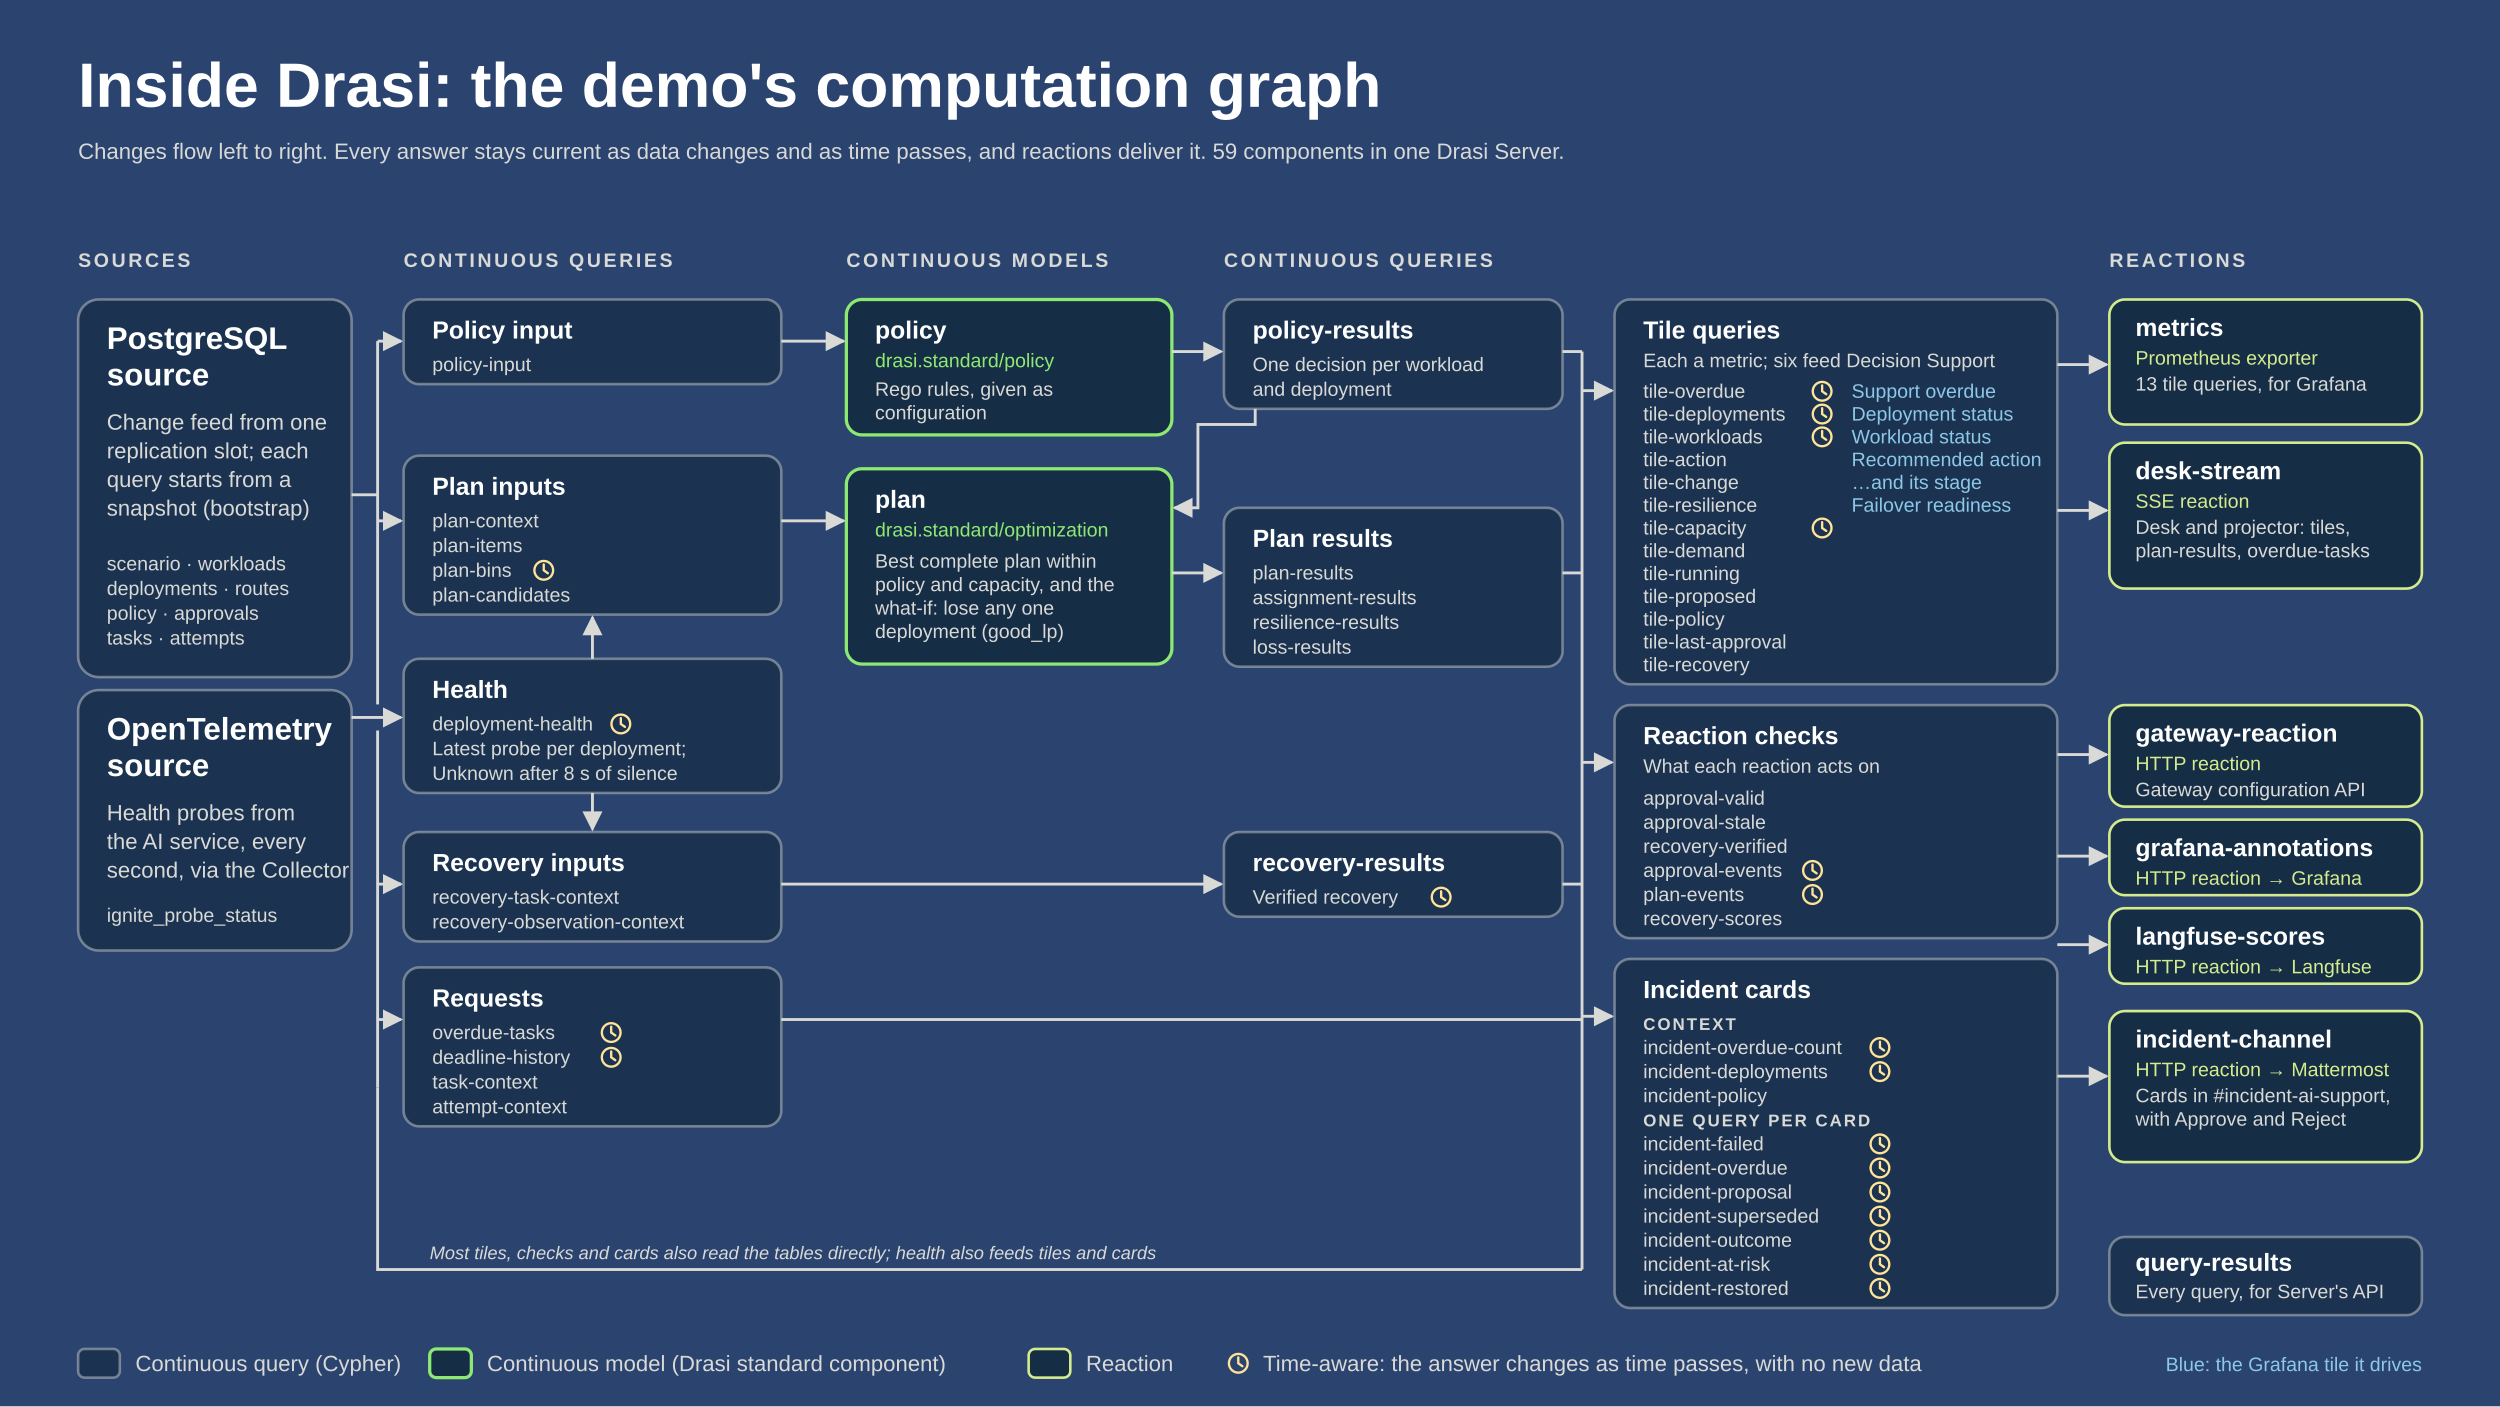
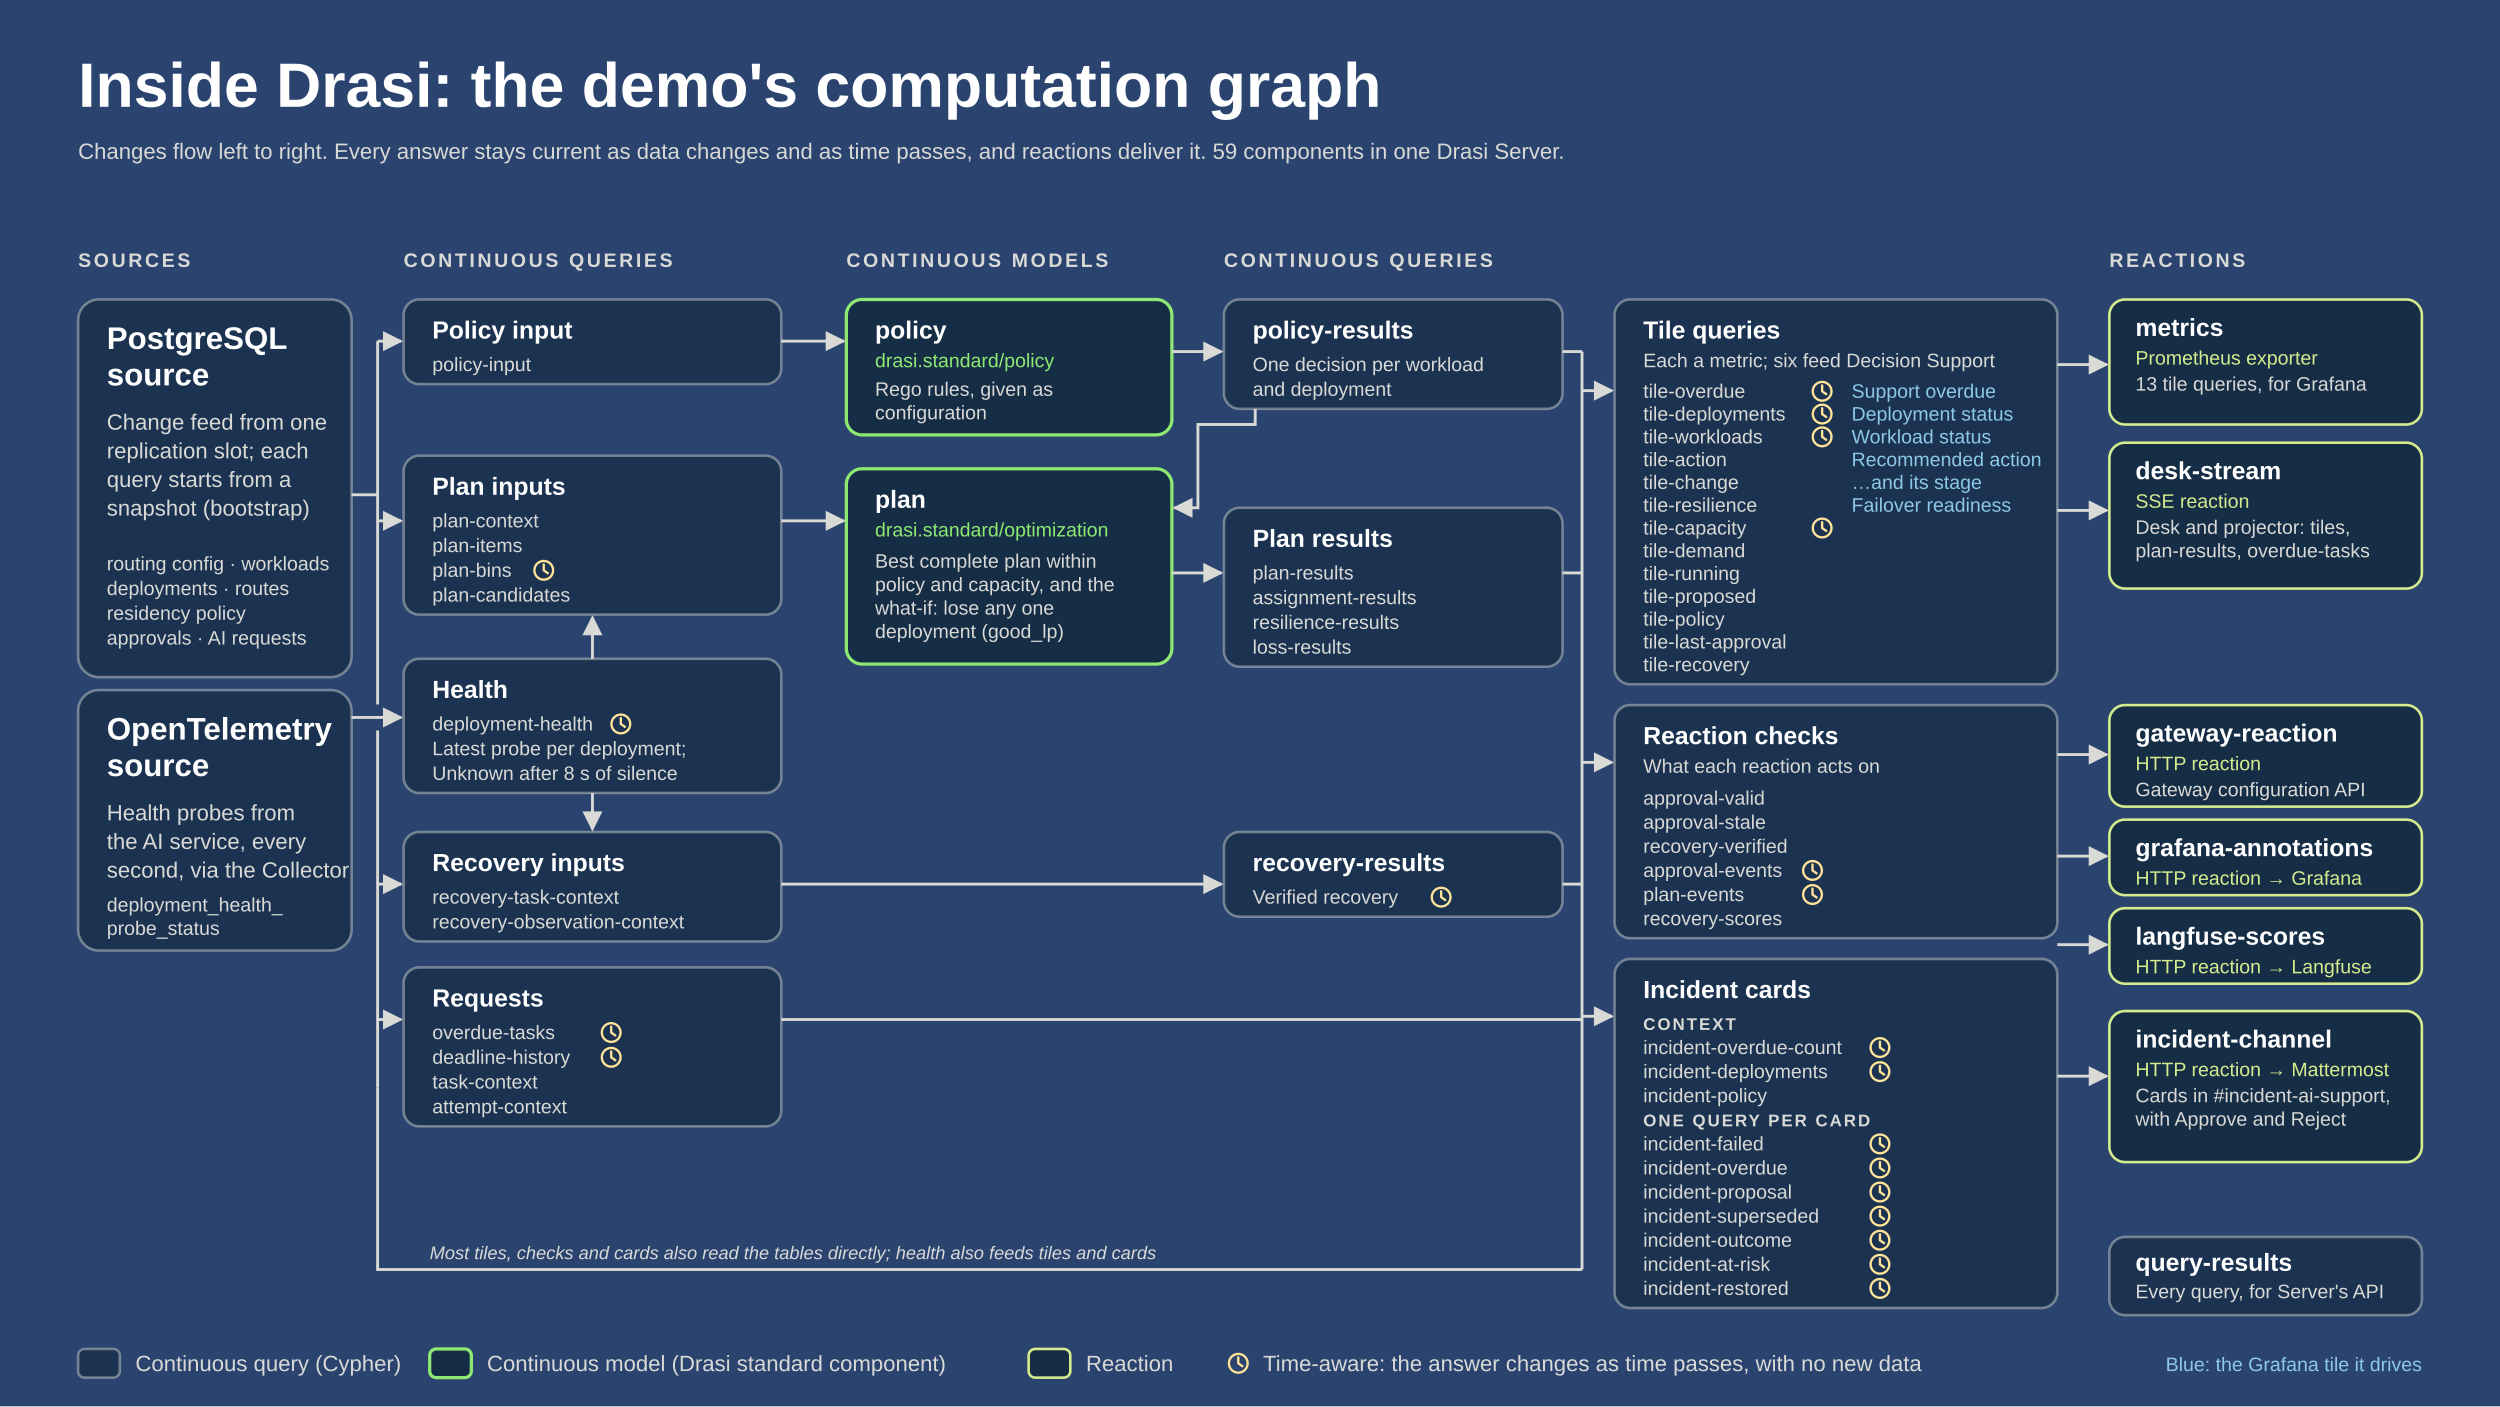
<svg xmlns="http://www.w3.org/2000/svg" viewBox="0 0 1920 1080" width="1920" height="1080" font-family="'Segoe UI', 'Segoe UI Web', 'Helvetica Neue', Arial, sans-serif">
  <defs>
    <marker id="arrow" viewBox="0 0 10 10" refX="9" refY="5" markerWidth="7" markerHeight="7" orient="auto-start-reverse">
      <path d="M0,0 L10,5 L0,10 z" fill="#D9D9D6" />
    </marker>
    <symbol id="clock" viewBox="0 0 20 20">
      <circle cx="10" cy="10" r="8" fill="none" stroke="#FFE399" stroke-width="2" />
      <path d="M10,5 V10 L13.5,12.5" fill="none" stroke="#FFE399" stroke-width="2" stroke-linecap="round" />
    </symbol>
    <style>
      .box { fill: #091F2C; fill-opacity: .45; stroke: #D9D9D6; stroke-opacity: .45; stroke-width: 2; }
      .model { fill: #091F2C; fill-opacity: .6; stroke: #8DE971; stroke-width: 2.5; }
      .group { fill: none; stroke: #8DE971; stroke-width: 2; stroke-dasharray: 7 6; }
      .out { fill: #091F2C; fill-opacity: .6; stroke: #D4EC8E; stroke-width: 2; }
      .name { fill: #FFFFFF; font-size: 19px; font-weight: 600; }
      .desc { fill: #D9D9D6; font-size: 15px; }
      .title { fill: #FFFFFF; font-size: 24px; font-weight: 600; }
      .sub { fill: #D9D9D6; font-size: 17px; }
      .accent { fill: #D4EC8E; font-size: 15px; }
      .accent-model { fill: #8DE971; font-size: 15px; }
      .tile { fill: #8DC8E8; font-size: 15px; }
      .label { fill: #D9D9D6; font-size: 13px; font-weight: 600; letter-spacing: 1.5px; }
      .note { fill: #D9D9D6; font-size: 14px; font-style: italic; }
      .head { fill: #D9D9D6; font-size: 15px; font-weight: 600; letter-spacing: 2px; }
      .flow { fill: none; stroke: #D9D9D6; stroke-width: 2.2; marker-end: url(#arrow); }
      .line { fill: none; stroke: #D9D9D6; stroke-width: 2.2; }
    </style>
  </defs>
  <rect width="1920" height="1080" fill="#2A446F" />
  <text x="60" y="82" fill="#FFFFFF" font-size="48" font-weight="600" font-family="'Segoe Sans Display', 'Segoe UI', Arial, sans-serif">Inside Drasi: the demo's computation graph</text>
  <text x="60" y="122" class="sub" font-size="22">Changes flow left to right. Every answer stays current as data changes and as time passes, and reactions deliver it. 59 components in one Drasi Server.</text>
  <text x="60" y="205" class="head">SOURCES</text>
  <text x="310" y="205" class="head">CONTINUOUS QUERIES</text>
  <text x="650" y="205" class="head">CONTINUOUS MODELS</text>
  <text x="940" y="205" class="head">CONTINUOUS QUERIES</text>
  <text x="1620" y="205" class="head">REACTIONS</text>
  <rect x="60" y="230" width="210" height="290" rx="16" class="box" />
  <text x="82" y="268" class="title">PostgreSQL</text>
  <text x="82" y="296" class="title">source</text>
  <text x="82" y="330" class="sub">Change feed from one</text>
  <text x="82" y="352" class="sub">replication slot; each</text>
  <text x="82" y="374" class="sub">query starts from a</text>
  <text x="82" y="396" class="sub">snapshot (bootstrap)</text>
-   <text x="82" y="438" class="desc">scenario · workloads</text>
+   <text x="82" y="438" class="desc">routing config · workloads</text>
  <text x="82" y="457" class="desc">deployments · routes</text>
-   <text x="82" y="476" class="desc">policy · approvals</text>
-   <text x="82" y="495" class="desc">tasks · attempts</text>
+   <text x="82" y="476" class="desc">residency policy</text>
+   <text x="82" y="495" class="desc">approvals · AI requests</text>
  <rect x="60" y="530" width="210" height="200" rx="16" class="box" />
  <text x="82" y="568" class="title">OpenTelemetry</text>
  <text x="82" y="596" class="title">source</text>
  <text x="82" y="630" class="sub">Health probes from</text>
  <text x="82" y="652" class="sub">the AI service, every</text>
  <text x="82" y="674" class="sub">second, via the Collector</text>
-   <text x="82" y="708" class="desc">ignite_probe_status</text>
+   <text x="82" y="700" class="desc">deployment_health_</text>
+   <text x="82" y="718" class="desc">probe_status</text>
  <rect x="310" y="230" width="290" height="65" rx="12" class="box" />
  <text x="332" y="260" class="name">Policy input</text>
  <text x="332" y="285" class="desc">policy-input</text>
  <rect x="310" y="350" width="290" height="122" rx="12" class="box" />
  <text x="332" y="380" class="name">Plan inputs</text>
  <text x="332" y="405" class="desc">plan-context</text>
  <text x="332" y="424" class="desc">plan-items</text>
  <text x="332" y="443" class="desc">plan-bins</text>
  <use href="#clock" x="408.6" y="429.0" width="18" height="18" />
  <text x="332" y="462" class="desc">plan-candidates</text>
  <rect x="310" y="506" width="290" height="103" rx="12" class="box" />
  <text x="332" y="536" class="name">Health</text>
  <text x="332" y="561" class="desc">deployment-health</text>
  <use href="#clock" x="467.8" y="547.0" width="18" height="18" />
  <text x="332" y="580" class="desc">Latest probe per deployment;</text>
  <text x="332" y="599" class="desc">Unknown after 8 s of silence</text>
  <rect x="310" y="639" width="290" height="84" rx="12" class="box" />
  <text x="332" y="669" class="name">Recovery inputs</text>
  <text x="332" y="694" class="desc">recovery-task-context</text>
  <text x="332" y="713" class="desc">recovery-observation-context</text>
  <rect x="310" y="743" width="290" height="122" rx="12" class="box" />
  <text x="332" y="773" class="name">Requests</text>
  <text x="332" y="798" class="desc">overdue-tasks</text>
  <use href="#clock" x="460.4" y="784.0" width="18" height="18" />
  <text x="332" y="817" class="desc">deadline-history</text>
  <use href="#clock" x="460.4" y="803.0" width="18" height="18" />
  <text x="332" y="836" class="desc">task-context</text>
  <text x="332" y="855" class="desc">attempt-context</text>
  <path d="M270,380 H290" class="line" />
  <path d="M290,262 V541" class="line" />
  <path d="M290,561 V835" class="line" />
  <path d="M290,262 H308" class="flow" />
  <path d="M290,400 H308" class="flow" />
  <path d="M290,679 H308" class="flow" />
  <path d="M290,783 H308" class="flow" />
  <path d="M600,783 H1215" class="line" />
  <path d="M270,551 H308" class="flow" />
  <path d="M455,506 V474" class="flow" />
  <path d="M455,609 V637" class="flow" />
  <path d="M290,835 V975 H1215" class="line" />
  <text x="330" y="967" class="note">Most tiles, checks and cards also read the tables directly; health also feeds tiles and cards</text>
  <rect x="650" y="230" width="250" height="104" rx="12" class="model" />
  <text x="672" y="260" class="name">policy</text>
  <text x="672" y="282" class="accent-model">drasi.standard/policy</text>
  <text x="672" y="304" class="desc">Rego rules, given as</text>
  <text x="672" y="322" class="desc">configuration</text>
  <path d="M600,262 H648" class="flow" />
  <rect x="650" y="360" width="250" height="150" rx="12" class="model" />
  <text x="672" y="390" class="name">plan</text>
  <text x="672" y="412" class="accent-model">drasi.standard/optimization</text>
  <text x="672" y="436" class="desc">Best complete plan within</text>
  <text x="672" y="454" class="desc">policy and capacity, and the</text>
  <text x="672" y="472" class="desc">what-if: lose any one</text>
  <text x="672" y="490" class="desc">deployment (good_lp)</text>
  <path d="M600,400 H648" class="flow" />
  <rect x="940" y="230" width="260" height="84" rx="12" class="box" />
  <text x="962" y="260" class="name">policy-results</text>
  <text x="962" y="285" class="desc">One decision per workload</text>
  <text x="962" y="304" class="desc">and deployment</text>
  <path d="M900,270 H938" class="flow" />
  <path d="M964,314 V326 H920 V390 H902" class="flow" />
  <rect x="940" y="390" width="260" height="122" rx="12" class="box" />
  <text x="962" y="420" class="name">Plan results</text>
  <text x="962" y="445" class="desc">plan-results</text>
  <text x="962" y="464" class="desc">assignment-results</text>
  <text x="962" y="483" class="desc">resilience-results</text>
  <text x="962" y="502" class="desc">loss-results</text>
  <path d="M900,440 H938" class="flow" />
  <rect x="940" y="639" width="260" height="65" rx="12" class="box" />
  <text x="962" y="669" class="name">recovery-results</text>
  <text x="962" y="694" class="desc">Verified recovery</text>
  <use href="#clock" x="1097.8" y="680.0" width="18" height="18" />
  <path d="M600,679 H938" class="flow" />
  <path d="M1200,270 H1215" class="line" />
  <path d="M1200,440 H1215" class="line" />
  <path d="M1200,679 H1215" class="line" />
  <path d="M1215,270 V975" class="line" />
  <rect x="1240" y="230" width="340" height="295.5" rx="12" class="box" />
  <text x="1262" y="260" class="name">Tile queries</text>
  <text x="1262" y="282" class="desc">Each a metric; six feed Decision Support</text>
  <text x="1262" y="305.5" class="desc">tile-overdue</text>
  <use href="#clock" x="1390.4" y="291.5" width="18" height="18" />
  <text x="1422" y="305.5" class="tile">Support overdue</text>
  <text x="1262" y="323.0" class="desc">tile-deployments</text>
  <use href="#clock" x="1390.4" y="309.0" width="18" height="18" />
  <text x="1422" y="323.0" class="tile">Deployment status</text>
  <text x="1262" y="340.5" class="desc">tile-workloads</text>
  <use href="#clock" x="1390.4" y="326.5" width="18" height="18" />
  <text x="1422" y="340.5" class="tile">Workload status</text>
  <text x="1262" y="358.0" class="desc">tile-action</text>
  <text x="1422" y="358.0" class="tile">Recommended action</text>
  <text x="1262" y="375.5" class="desc">tile-change</text>
  <text x="1422" y="375.5" class="tile">…and its stage</text>
  <text x="1262" y="393.0" class="desc">tile-resilience</text>
  <text x="1422" y="393.0" class="tile">Failover readiness</text>
  <text x="1262" y="410.5" class="desc">tile-capacity</text>
  <use href="#clock" x="1390.4" y="396.5" width="18" height="18" />
  <text x="1262" y="428.0" class="desc">tile-demand</text>
  <text x="1262" y="445.5" class="desc">tile-running</text>
  <text x="1262" y="463.0" class="desc">tile-proposed</text>
  <text x="1262" y="480.5" class="desc">tile-policy</text>
  <text x="1262" y="498.0" class="desc">tile-last-approval</text>
  <text x="1262" y="515.5" class="desc">tile-recovery</text>
  <rect x="1240" y="541.5" width="340" height="179.0" rx="12" class="box" />
  <text x="1262" y="571.5" class="name">Reaction checks</text>
  <text x="1262" y="593.5" class="desc">What each reaction acts on</text>
  <text x="1262" y="618.0" class="desc">approval-valid</text>
  <text x="1262" y="636.5" class="desc">approval-stale</text>
  <text x="1262" y="655.0" class="desc">recovery-verified</text>
  <text x="1262" y="673.5" class="desc">approval-events</text>
  <use href="#clock" x="1383.0" y="659.5" width="18" height="18" />
  <text x="1262" y="692.0" class="desc">plan-events</text>
  <use href="#clock" x="1383.0" y="678.0" width="18" height="18" />
  <text x="1262" y="710.5" class="desc">recovery-scores</text>
  <rect x="1240" y="736.5" width="340" height="268.0" rx="12" class="box" />
  <text x="1262" y="766.5" class="name">Incident cards</text>
  <text x="1262" y="791.0" class="label">CONTEXT</text>
  <text x="1262" y="809.5" class="desc">incident-overdue-count</text>
  <use href="#clock" x="1434.8" y="795.5" width="18" height="18" />
  <text x="1262" y="828.0" class="desc">incident-deployments</text>
  <use href="#clock" x="1434.8" y="814.0" width="18" height="18" />
  <text x="1262" y="846.5" class="desc">incident-policy</text>
  <text x="1262" y="865.0" class="label">ONE QUERY PER CARD</text>
  <text x="1262" y="883.5" class="desc">incident-failed</text>
  <use href="#clock" x="1434.8" y="869.5" width="18" height="18" />
  <text x="1262" y="902.0" class="desc">incident-overdue</text>
  <use href="#clock" x="1434.8" y="888.0" width="18" height="18" />
  <text x="1262" y="920.5" class="desc">incident-proposal</text>
  <use href="#clock" x="1434.8" y="906.5" width="18" height="18" />
  <text x="1262" y="939.0" class="desc">incident-superseded</text>
  <use href="#clock" x="1434.8" y="925.0" width="18" height="18" />
  <text x="1262" y="957.5" class="desc">incident-outcome</text>
  <use href="#clock" x="1434.8" y="943.5" width="18" height="18" />
  <text x="1262" y="976.0" class="desc">incident-at-risk</text>
  <use href="#clock" x="1434.8" y="962.0" width="18" height="18" />
  <text x="1262" y="994.5" class="desc">incident-restored</text>
  <use href="#clock" x="1434.8" y="980.5" width="18" height="18" />
  <path d="M1215,300 H1238" class="flow" />
  <path d="M1215,585.5 H1238" class="flow" />
  <path d="M1215,780.5 H1238" class="flow" />
  <rect x="1620" y="230" width="240" height="96" rx="12" class="out" />
  <text x="1640" y="258" class="name">metrics</text>
  <text x="1640" y="280" class="accent">Prometheus exporter</text>
  <text x="1640" y="300" class="desc">13 tile queries, for Grafana</text>
  <rect x="1620" y="340" width="240" height="112" rx="12" class="out" />
  <text x="1640" y="368" class="name">desk-stream</text>
  <text x="1640" y="390" class="accent">SSE reaction</text>
  <text x="1640" y="410" class="desc">Desk and projector: tiles,</text>
  <text x="1640" y="428" class="desc">plan-results, overdue-tasks</text>
  <path d="M1580,280 H1618" class="flow" />
  <path d="M1580,392 H1618" class="flow" />
  <rect x="1620" y="541.5" width="240" height="78" rx="12" class="out" />
  <text x="1640" y="569.5" class="name">gateway-reaction</text>
  <text x="1640" y="591.5" class="accent">HTTP reaction</text>
  <text x="1640" y="611.5" class="desc">Gateway configuration API</text>
  <rect x="1620" y="629.5" width="240" height="58" rx="12" class="out" />
  <text x="1640" y="657.5" class="name">grafana-annotations</text>
  <text x="1640" y="679.5" class="accent">HTTP reaction → Grafana</text>
  <rect x="1620" y="697.5" width="240" height="58" rx="12" class="out" />
  <text x="1640" y="725.5" class="name">langfuse-scores</text>
  <text x="1640" y="747.5" class="accent">HTTP reaction → Langfuse</text>
  <path d="M1580,579.5 H1618" class="flow" />
  <path d="M1580,657.5 H1618" class="flow" />
  <path d="M1580,725.5 H1618" class="flow" />
  <rect x="1620" y="776.5" width="240" height="116" rx="12" class="out" />
  <text x="1640" y="804.5" class="name">incident-channel</text>
  <text x="1640" y="826.5" class="accent">HTTP reaction → Mattermost</text>
  <text x="1640" y="846.5" class="desc">Cards in #incident-ai-support,</text>
  <text x="1640" y="864.5" class="desc">with Approve and Reject</text>
  <path d="M1580,826.5 H1618" class="flow" />
  <rect x="1620" y="950" width="240" height="60" rx="12" class="box" />
  <text x="1640" y="976" class="name">query-results</text>
  <text x="1640" y="997" class="desc">Every query, for Server's API</text>
  <rect x="60" y="1036" width="32" height="22" rx="5" class="box" />
  <text x="104" y="1053" class="sub">Continuous query (Cypher)</text>
  <rect x="330" y="1036" width="32" height="22" rx="5" class="model" />
  <text x="374" y="1053" class="sub">Continuous model (Drasi standard component)</text>
  <rect x="790" y="1036" width="32" height="22" rx="5" class="out" />
  <text x="834" y="1053" class="sub">Reaction</text>
  <use href="#clock" x="942" y="1038" width="18" height="18" />
  <text x="970" y="1053" class="sub">Time-aware: the answer changes as time passes, with no new data</text>
  <text x="1860" y="1053" class="tile" text-anchor="end">Blue: the Grafana tile it drives</text>
</svg>
